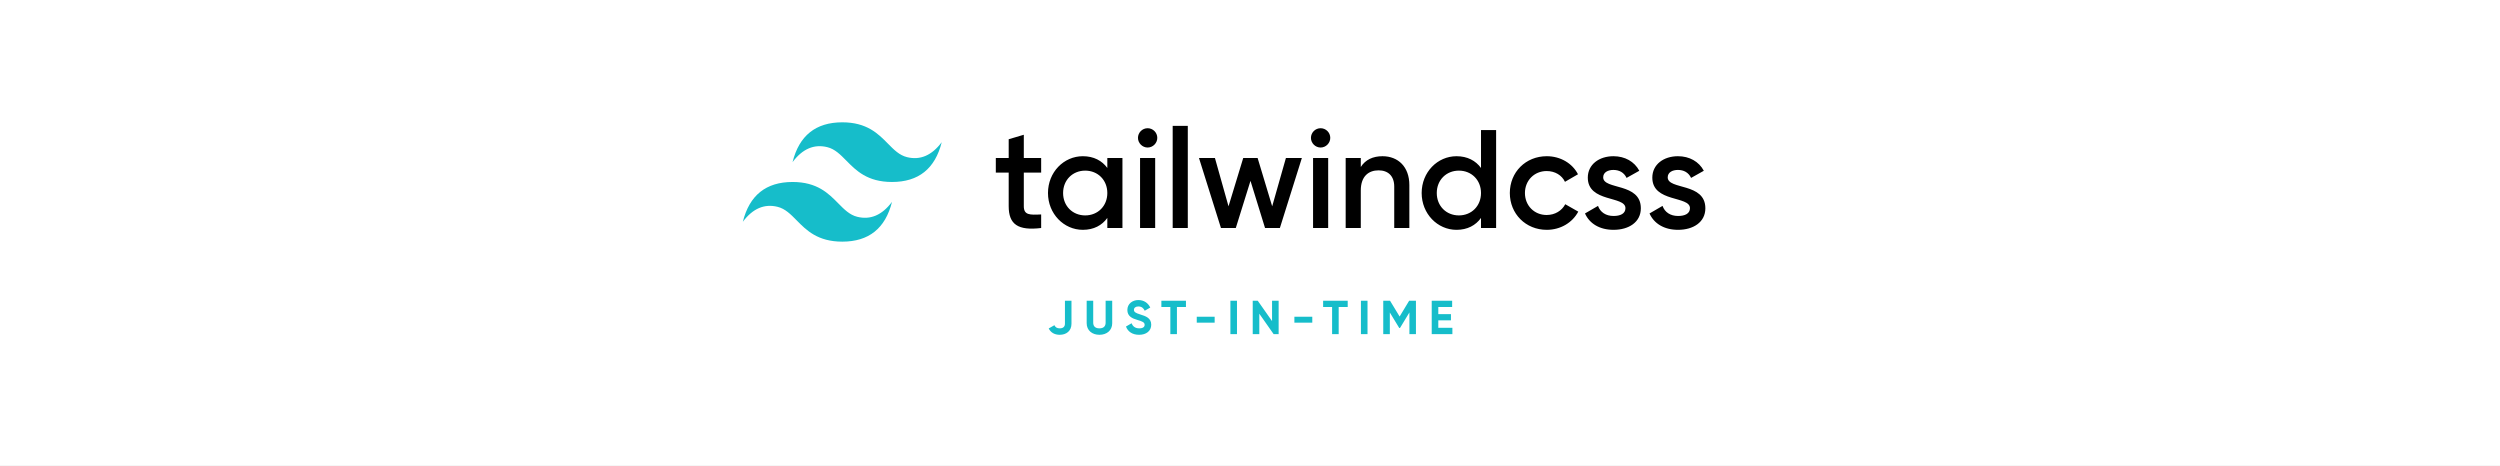
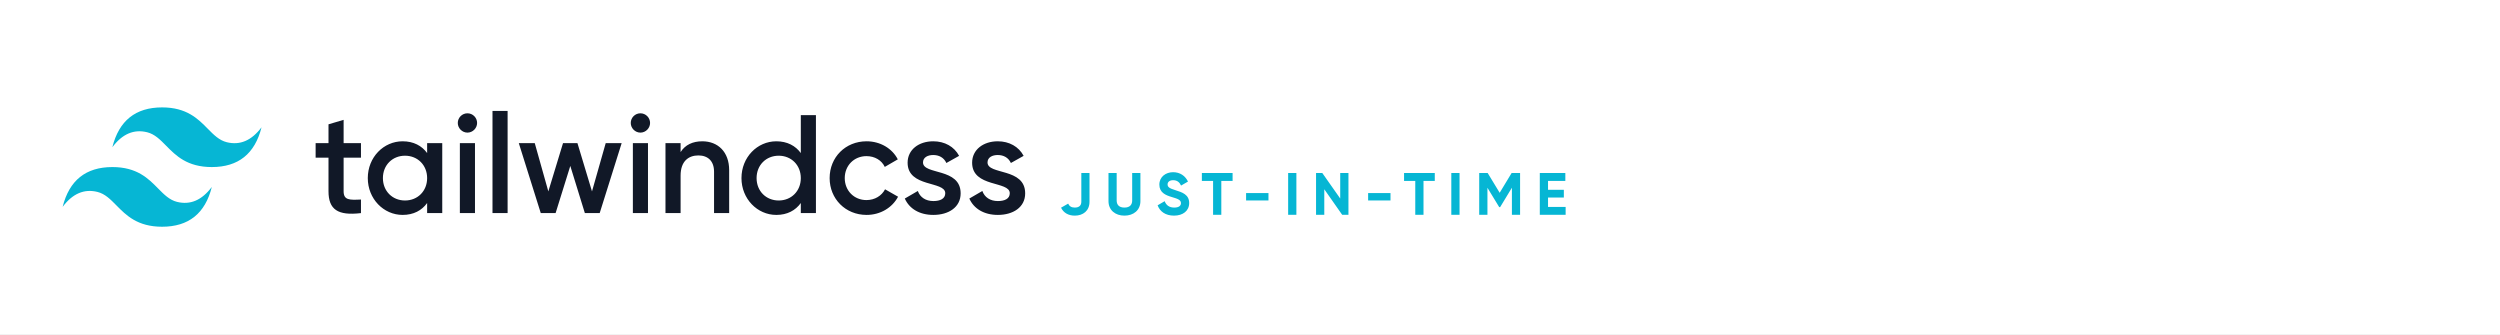
- <svg xmlns="http://www.w3.org/2000/svg" width="838" height="156" viewBox="0 0 838 156" fill="none">
+ <svg xmlns="http://www.w3.org/2000/svg" width="838" height="112" viewBox="0 0 838 112" fill="none">
  <g clip-path="url(#clip0)">
-     <rect width="838" height="156" fill="white" />
-     <path fill-rule="evenodd" clip-rule="evenodd" d="M282.333 41C273.444 41 267.888 45.444 265.666 54.334C269 49.889 272.888 48.222 277.333 49.333C279.869 49.967 281.681 51.807 283.688 53.843C286.956 57.161 290.738 61 299 61C307.889 61 313.444 56.556 315.667 47.667C312.333 52.111 308.444 53.778 304 52.667C301.464 52.033 299.652 50.193 297.645 48.157C294.377 44.839 290.595 41 282.333 41ZM265.667 61C256.778 61 251.222 65.445 249 74.334C252.333 69.889 256.222 68.223 260.667 69.334C263.203 69.968 265.015 71.807 267.021 73.844C270.289 77.161 274.072 81.001 282.334 81.001C291.223 81.001 296.778 76.556 299.001 67.667C295.667 72.112 291.778 73.778 287.334 72.667C284.798 72.033 282.985 70.193 280.979 68.157C277.711 64.84 273.929 61 265.667 61Z" fill="#16BDCA" />
-     <path fill-rule="evenodd" clip-rule="evenodd" d="M348.997 57.852H343.18V69.111C343.18 72.114 345.15 72.067 348.997 71.879V76.43C341.209 77.368 338.113 75.21 338.113 69.111V57.852H333.797V52.972H338.113V46.671L343.18 45.17V52.972H348.997V57.852ZM371.175 52.972H376.242V76.429H371.175V73.051C369.392 75.538 366.624 77.039 362.965 77.039C356.585 77.039 351.283 71.644 351.283 64.701C351.283 57.71 356.585 52.362 362.965 52.362C366.624 52.362 369.392 53.863 371.175 56.303V52.972ZM363.762 72.206C367.985 72.206 371.175 69.063 371.175 64.7C371.175 60.337 367.985 57.193 363.762 57.193C359.54 57.193 356.35 60.337 356.35 64.7C356.35 69.063 359.54 72.206 363.762 72.206ZM384.686 49.453C382.904 49.453 381.449 47.952 381.449 46.216C381.449 44.433 382.904 42.979 384.686 42.979C386.469 42.979 387.923 44.433 387.923 46.216C387.923 47.952 386.469 49.453 384.686 49.453ZM382.148 76.428V52.971H387.215V76.428H382.148ZM393.083 76.429V42.182H398.15V76.429H393.083ZM431.034 52.971H436.382L429.016 76.428H424.043L419.164 60.618L414.238 76.428H409.265L401.9 52.971H407.248L411.799 69.156L416.725 52.971H421.557L426.436 69.156L431.034 52.971ZM442.667 49.453C440.885 49.453 439.43 47.952 439.43 46.216C439.43 44.433 440.885 42.979 442.667 42.979C444.45 42.979 445.905 44.433 445.905 46.216C445.905 47.952 444.45 49.453 442.667 49.453ZM440.138 76.428V52.971H445.205V76.428H440.138ZM463.407 52.362C468.662 52.362 472.415 55.928 472.415 62.026V76.429H467.348V62.542C467.348 58.977 465.284 57.1 462.094 57.1C458.763 57.1 456.136 59.071 456.136 63.856V76.429H451.069V52.972H456.136V55.975C457.684 53.535 460.217 52.362 463.407 52.362ZM496.432 43.59H501.499V76.43H496.432V73.052C494.649 75.539 491.881 77.04 488.222 77.04C481.842 77.04 476.54 71.645 476.54 64.701C476.54 57.711 481.842 52.363 488.222 52.363C491.881 52.363 494.649 53.864 496.432 56.304V43.59ZM489.02 72.206C493.242 72.206 496.432 69.063 496.432 64.7C496.432 60.337 493.242 57.193 489.02 57.193C484.797 57.193 481.607 60.337 481.607 64.7C481.607 69.063 484.797 72.206 489.02 72.206ZM518.478 77.039C511.394 77.039 506.093 71.644 506.093 64.701C506.093 57.71 511.394 52.362 518.478 52.362C523.076 52.362 527.063 54.755 528.94 58.414L524.577 60.947C523.545 58.742 521.246 57.335 518.431 57.335C514.303 57.335 511.159 60.478 511.159 64.701C511.159 68.923 514.303 72.066 518.431 72.066C521.246 72.066 523.545 70.612 524.671 68.454L529.034 70.94C527.063 74.646 523.076 77.039 518.478 77.039ZM537.39 59.446C537.39 63.715 550.009 61.135 550.009 69.814C550.009 74.506 545.928 77.039 540.861 77.039C536.17 77.039 532.792 74.928 531.291 71.55L535.654 69.017C536.404 71.128 538.281 72.394 540.861 72.394C543.113 72.394 544.849 71.644 544.849 69.767C544.849 65.592 532.229 67.938 532.229 59.54C532.229 55.13 536.029 52.362 540.814 52.362C544.661 52.362 547.851 54.145 549.493 57.241L545.224 59.634C544.38 57.804 542.738 56.96 540.814 56.96C538.985 56.96 537.39 57.757 537.39 59.446ZM559.017 59.446C559.017 63.715 571.637 61.135 571.637 69.814C571.637 74.506 567.555 77.039 562.488 77.039C557.797 77.039 554.419 74.928 552.918 71.55L557.281 69.017C558.032 71.128 559.908 72.394 562.488 72.394C564.74 72.394 566.476 71.644 566.476 69.767C566.476 65.592 553.856 67.938 553.856 59.54C553.856 55.13 557.656 52.362 562.442 52.362C566.288 52.362 569.479 54.145 571.121 57.241L566.851 59.634C566.007 57.804 564.365 56.96 562.442 56.96C560.612 56.96 559.017 57.757 559.017 59.446Z" fill="black" />
-     <path d="M355.224 112.224C357.432 112.224 359.16 110.928 359.16 108.512V100.8H356.968V108.512C356.968 109.424 356.44 110.064 355.224 110.064C354.296 110.064 353.784 109.712 353.432 109.008L351.528 110.096C352.216 111.488 353.512 112.224 355.224 112.224ZM368.525 112.224C370.989 112.224 372.813 110.752 372.813 108.336V100.8H370.605V108.16C370.605 109.248 370.029 110.064 368.525 110.064C367.021 110.064 366.445 109.248 366.445 108.16V100.8H364.253V108.336C364.253 110.752 366.077 112.224 368.525 112.224ZM381.826 112.224C384.21 112.224 385.891 110.944 385.891 108.848C385.891 106.56 384.003 105.968 382.227 105.408C380.53 104.896 380.098 104.528 380.098 103.84C380.098 103.2 380.642 102.72 381.57 102.72C382.707 102.72 383.314 103.312 383.714 104.16L385.571 103.088C384.819 101.52 383.411 100.576 381.57 100.576C379.65 100.576 377.89 101.792 377.89 103.904C377.89 106.032 379.554 106.752 381.266 107.248C382.931 107.728 383.682 108.048 383.682 108.88C383.682 109.504 383.219 110.064 381.891 110.064C380.498 110.064 379.714 109.392 379.314 108.352L377.426 109.456C378.034 111.12 379.538 112.224 381.826 112.224ZM397.532 100.8H389.292V102.912H392.3V112H394.508V102.912H397.532V100.8ZM401.152 108.16H407.152V106.176H401.152V108.16ZM412.431 100.8V112H414.639V100.8H412.431ZM426.392 100.8V107.632L421.592 100.8H419.912V112H422.12V105.152L426.92 112H428.6V100.8H426.392ZM433.878 108.16H439.878V106.176H433.878V108.16ZM451.751 100.8H443.511V102.912H446.519V112H448.727V102.912H451.751V100.8ZM456.184 100.8V112H458.392V100.8H456.184ZM474.625 100.8H472.353L469.153 106.096L465.937 100.8H463.665V112H465.873V104.752L469.025 109.936H469.281L472.433 104.736V112H474.625V100.8ZM482.12 109.888V107.376H486.36V105.296H482.12V102.912H486.76V100.8H479.912V112H486.84V109.888H482.12Z" fill="#16BDCA" />
+     <rect width="838" height="112" fill="white" />
+     <path fill-rule="evenodd" clip-rule="evenodd" d="M54.333 36C45.444 36 39.888 40.444 37.666 49.334C40.999 44.889 44.889 43.222 49.333 44.333C51.869 44.967 53.681 46.807 55.688 48.843C58.956 52.161 62.738 56 71 56C79.889 56 85.444 51.556 87.667 42.667C84.333 47.111 80.444 48.778 76 47.667C73.464 47.033 71.652 45.193 69.645 43.157C66.377 39.839 62.595 36 54.333 36ZM37.667 56C28.778 56 23.222 60.445 21 69.334C24.333 64.889 28.222 63.223 32.667 64.334C35.203 64.968 37.015 66.807 39.021 68.844C42.289 72.161 46.072 76.001 54.334 76.001C63.223 76.001 68.778 71.556 71.001 62.667C67.667 67.112 63.778 68.778 59.334 67.667C56.798 67.033 54.985 65.193 52.979 63.157C49.711 59.84 45.929 56 37.667 56Z" fill="#06B6D4" />
+     <path fill-rule="evenodd" clip-rule="evenodd" d="M120.997 52.852H115.18V64.111C115.18 67.114 117.15 67.067 120.997 66.879V71.43C113.209 72.368 110.113 70.21 110.113 64.111V52.852H105.797V47.972H110.113V41.671L115.18 40.17V47.972H120.997V52.852ZM143.175 47.972H148.242V71.429H143.175V68.051C141.392 70.538 138.624 72.039 134.965 72.039C128.585 72.039 123.283 66.644 123.283 59.701C123.283 52.71 128.585 47.362 134.965 47.362C138.624 47.362 141.392 48.863 143.175 51.303V47.972ZM135.762 67.206C139.985 67.206 143.175 64.063 143.175 59.7C143.175 55.337 139.985 52.193 135.762 52.193C131.54 52.193 128.35 55.337 128.35 59.7C128.35 64.063 131.54 67.206 135.762 67.206ZM156.686 44.453C154.904 44.453 153.449 42.952 153.449 41.216C153.449 39.433 154.904 37.979 156.686 37.979C158.469 37.979 159.923 39.433 159.923 41.216C159.923 42.952 158.469 44.453 156.686 44.453ZM154.148 71.428V47.971H159.215V71.428H154.148ZM165.083 71.429V37.182H170.15V71.429H165.083ZM203.034 47.971H208.382L201.016 71.428H196.043L191.164 55.618L186.238 71.428H181.265L173.9 47.971H179.248L183.799 64.156L188.725 47.971H193.557L198.436 64.156L203.034 47.971ZM214.667 44.453C212.885 44.453 211.43 42.952 211.43 41.216C211.43 39.433 212.885 37.979 214.667 37.979C216.45 37.979 217.905 39.433 217.905 41.216C217.905 42.952 216.45 44.453 214.667 44.453ZM212.138 71.428V47.971H217.205V71.428H212.138ZM235.407 47.362C240.662 47.362 244.415 50.928 244.415 57.026V71.429H239.348V57.542C239.348 53.977 237.284 52.1 234.094 52.1C230.763 52.1 228.136 54.071 228.136 58.856V71.429H223.069V47.972H228.136V50.975C229.684 48.535 232.217 47.362 235.407 47.362ZM268.432 38.59H273.499V71.43H268.432V68.052C266.649 70.539 263.881 72.04 260.222 72.04C253.842 72.04 248.54 66.645 248.54 59.702C248.54 52.711 253.842 47.363 260.222 47.363C263.881 47.363 266.649 48.864 268.432 51.304V38.59ZM261.02 67.206C265.242 67.206 268.432 64.063 268.432 59.7C268.432 55.337 265.242 52.193 261.02 52.193C256.797 52.193 253.607 55.337 253.607 59.7C253.607 64.063 256.797 67.206 261.02 67.206ZM290.478 72.039C283.394 72.039 278.093 66.644 278.093 59.701C278.093 52.71 283.394 47.362 290.478 47.362C295.076 47.362 299.063 49.755 300.94 53.414L296.577 55.947C295.545 53.742 293.246 52.335 290.431 52.335C286.303 52.335 283.159 55.478 283.159 59.701C283.159 63.923 286.303 67.066 290.431 67.066C293.246 67.066 295.545 65.612 296.671 63.454L301.034 65.94C299.063 69.646 295.076 72.039 290.478 72.039ZM309.39 54.446C309.39 58.715 322.01 56.135 322.01 64.814C322.01 69.506 317.928 72.039 312.861 72.039C308.17 72.039 304.792 69.928 303.291 66.55L307.654 64.017C308.404 66.128 310.281 67.394 312.861 67.394C315.113 67.394 316.849 66.644 316.849 64.767C316.849 60.592 304.229 62.938 304.229 54.54C304.229 50.13 308.029 47.362 312.814 47.362C316.661 47.362 319.851 49.145 321.493 52.241L317.224 54.634C316.38 52.804 314.738 51.96 312.814 51.96C310.985 51.96 309.39 52.757 309.39 54.446ZM331.017 54.446C331.017 58.715 343.637 56.135 343.637 64.814C343.637 69.506 339.555 72.039 334.488 72.039C329.797 72.039 326.419 69.928 324.918 66.55L329.281 64.017C330.032 66.128 331.908 67.394 334.488 67.394C336.74 67.394 338.476 66.644 338.476 64.767C338.476 60.592 325.856 62.938 325.856 54.54C325.856 50.13 329.656 47.362 334.441 47.362C338.288 47.362 341.479 49.145 343.121 52.241L338.851 54.634C338.007 52.804 336.365 51.96 334.441 51.96C332.612 51.96 331.017 52.757 331.017 54.446Z" fill="#111827" />
+     <path d="M360.28 72.28C363.04 72.28 365.2 70.66 365.2 67.64V58H362.46V67.64C362.46 68.78 361.8 69.58 360.28 69.58C359.12 69.58 358.48 69.14 358.04 68.26L355.66 69.62C356.52 71.36 358.14 72.28 360.28 72.28ZM376.907 72.28C379.987 72.28 382.267 70.44 382.267 67.42V58H379.507V67.2C379.507 68.56 378.787 69.58 376.907 69.58C375.027 69.58 374.307 68.56 374.307 67.2V58H371.567V67.42C371.567 70.44 373.847 72.28 376.907 72.28ZM393.533 72.28C396.513 72.28 398.613 70.68 398.613 68.06C398.613 65.2 396.253 64.46 394.033 63.76C391.913 63.12 391.373 62.66 391.373 61.8C391.373 61 392.053 60.4 393.213 60.4C394.633 60.4 395.393 61.14 395.893 62.2L398.213 60.86C397.273 58.9 395.513 57.72 393.213 57.72C390.813 57.72 388.613 59.24 388.613 61.88C388.613 64.54 390.693 65.44 392.833 66.06C394.913 66.66 395.853 67.06 395.853 68.1C395.853 68.88 395.273 69.58 393.613 69.58C391.873 69.58 390.893 68.74 390.393 67.44L388.033 68.82C388.793 70.9 390.673 72.28 393.533 72.28ZM413.165 58H402.865V60.64H406.625V72H409.385V60.64H413.165V58ZM417.691 67.2H425.191V64.72H417.691V67.2ZM431.788 58V72H434.548V58H431.788ZM449.24 58V66.54L443.24 58H441.14V72H443.9V63.44L449.9 72H452V58H449.24ZM458.597 67.2H466.097V64.72H458.597V67.2ZM480.939 58H470.639V60.64H474.399V72H477.159V60.64H480.939V58ZM486.48 58V72H489.24V58H486.48ZM509.531 58H506.691L502.691 64.62L498.671 58H495.831V72H498.591V62.94L502.531 69.42H502.851L506.791 62.92V72H509.531V58ZM518.9 69.36V66.22H524.2V63.62H518.9V60.64H524.7V58H516.14V72H524.8V69.36H518.9Z" fill="#06B6D4" />
  </g>
  <defs>
    <clipPath id="clip0">
-       <rect width="838" height="156" fill="white" />
+       <rect width="838" height="112" fill="white" />
    </clipPath>
  </defs>
</svg>
